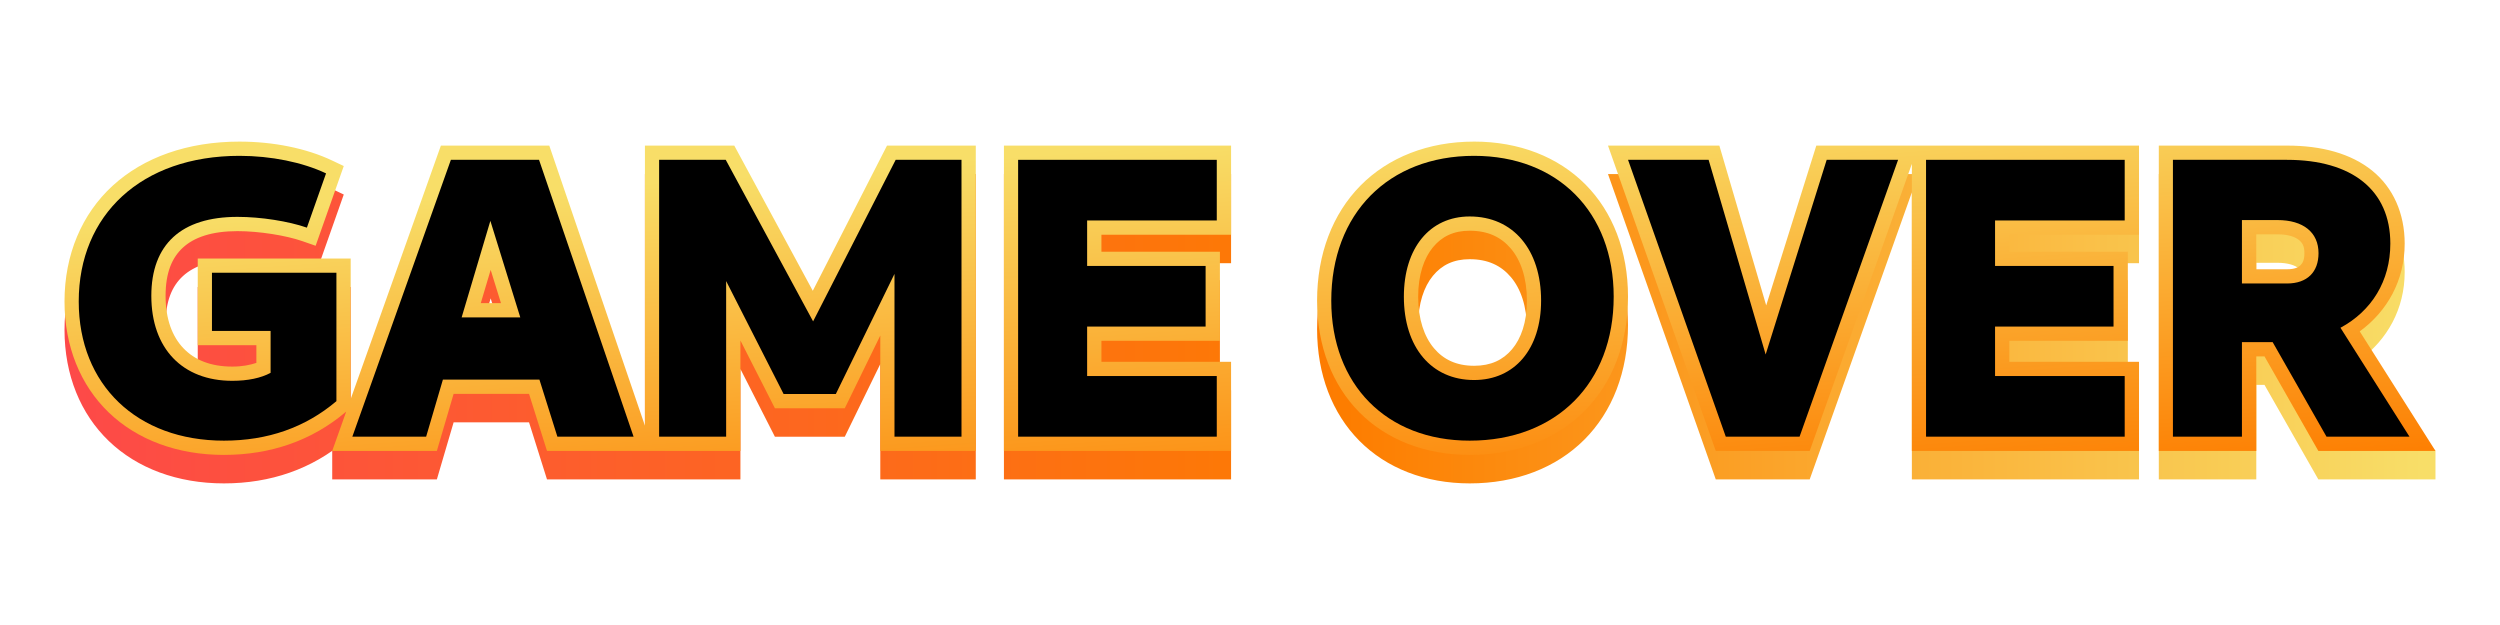
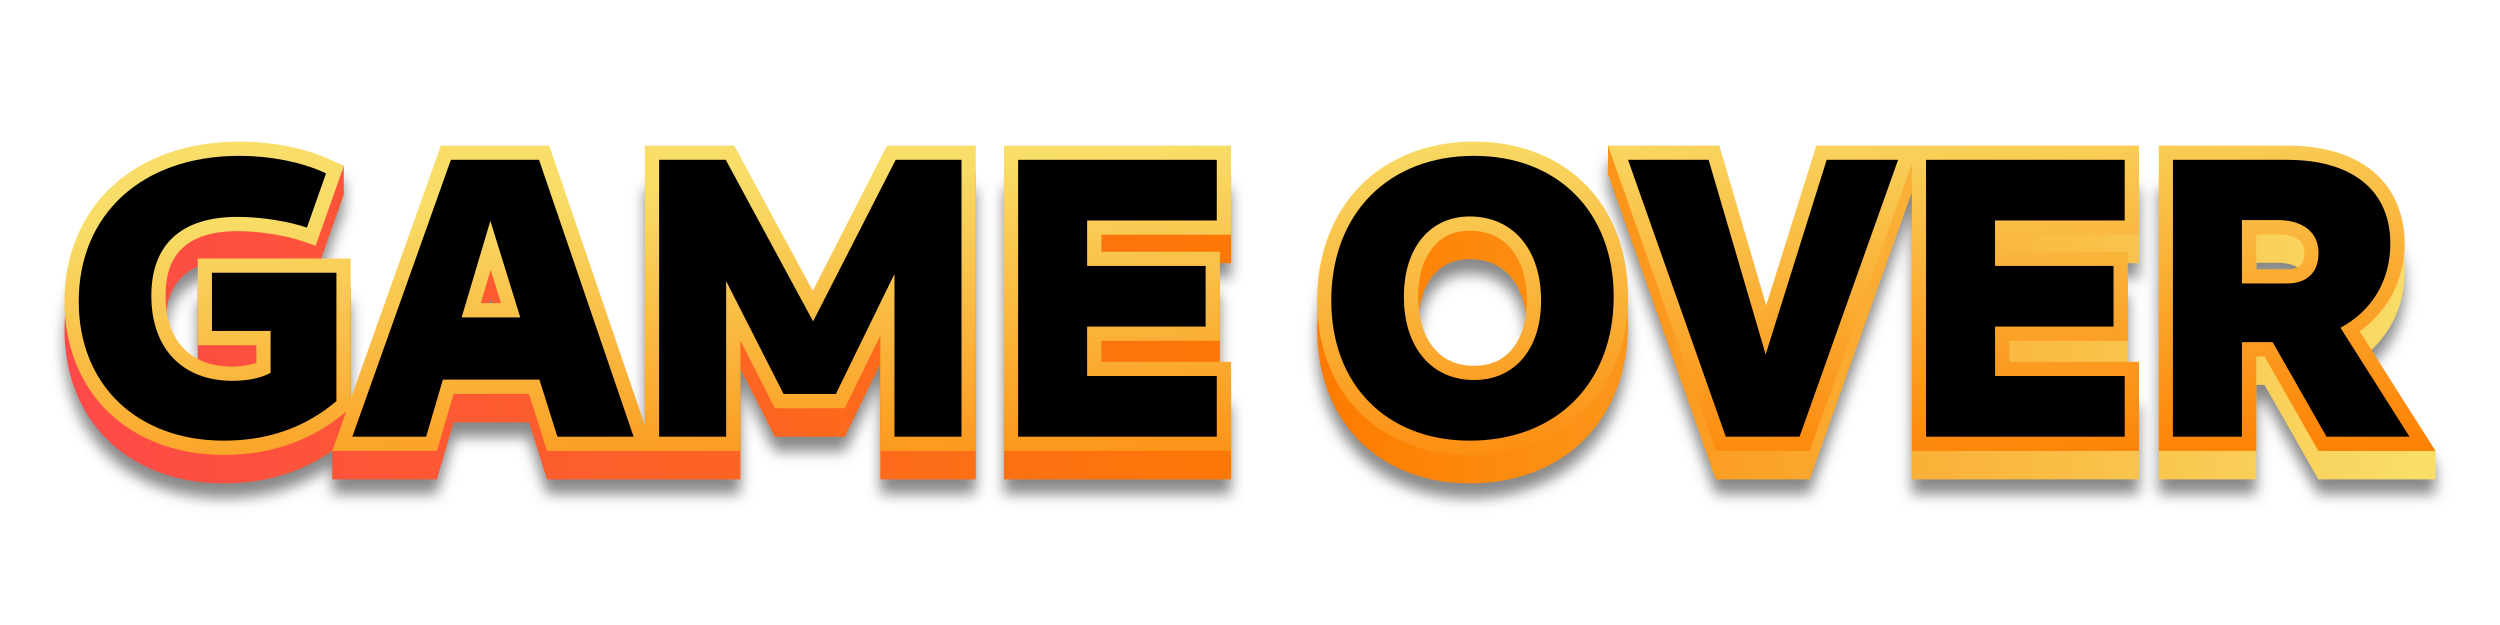
<svg xmlns="http://www.w3.org/2000/svg" width="2048" height="512" version="1.1" viewBox="0 0 541.88 135.47">
  <defs>
-     <clipPath id="j">
-       <rect width="384" height="384" />
-     </clipPath>
    <linearGradient id="b" x1="1344.2" x2="1323.6" y1="406.61" y2="122.49" gradientTransform="matrix(.30868 0 0 .30868 -156.26 -6.3122)" gradientUnits="userSpaceOnUse">
      <stop stop-color="#fd7d00" offset="0" />
      <stop stop-color="#f8de68" offset="1" />
    </linearGradient>
    <linearGradient id="a" x1="547.85" x2="2207.8" y1="226.81" y2="226.81" gradientTransform="matrix(.30868 0 0 .30868 -156.26 -.13849)" gradientUnits="userSpaceOnUse">
      <stop stop-color="#fd4949" offset="0" />
      <stop stop-color="#fd7d00" offset=".544" />
      <stop stop-color="#f8de68" offset="1" />
    </linearGradient>
+     <filter id="c" x="-.007" y="-.048" width="1.014" height="1.096" style="color-interpolation-filters:sRGB">
+       <feGaussianBlur stdDeviation="1.468" />
+     </filter>
  </defs>
-   <path d="m51.914 36.866c-11.254 0-20.781 3.415-27.485 9.556-6.704 6.142-10.447 14.966-10.447 25.092 0 9.755 3.471 18.198 9.618 24.092 6.146 5.894 14.856 9.171 24.941 9.171 10.129 0 19.087-3.12 26.377-9.289l0.127-0.107-3.036 2.357v6.174h22.681l3.632-12.364h16.349l3.892 12.364h41.927v-23.934l7.472 14.684h15.146l7.697-15.759v25.01h20.699v-66.18h-19.243l-16.087 31.472-17.017-31.472h-19.368v59.474l-20.731-59.474h-23.495l-19.551 54.932v-30.461h-33.151v18.796h12.71v3.835c-1.396 0.452-3.069 0.799-5.213 0.799-4.737 0-8.196-1.46-10.598-3.974-2.402-2.513-3.869-6.258-3.869-11.357 0-4.979 1.352-8.252 3.766-10.468 2.414-2.215 6.232-3.564 11.824-3.564 4.718 0 10.544 0.949 14.032 2.162l2.903 1.01 6.097-17.281-2.513-1.191c-5.654-2.683-12.839-4.104-20.086-4.104zm267.61 0c-9.989 0-18.611 3.426-24.646 9.545s-9.397 14.831-9.397 24.93c0 9.8 3.277 18.254 9.151 24.188 5.874 5.934 14.257 9.248 23.942 9.248 10.064 0 18.742-3.391 24.825-9.475 6.083-6.083 9.474-14.763 9.474-24.827 0-9.845-3.299-18.342-9.216-24.308-5.918-5.966-14.363-9.302-24.133-9.302zm-101.92 0.866v66.18h49.234v-19.316h-28.102v-4.548h25.682v-19.316h-25.682v-3.685h28.102v-19.316zm130.93 0 23.363 66.18h20.357l22.146-62.217v62.217h49.234v-19.316h-28.102v-4.548h25.68v-19.316h-25.68v-3.685h28.102v-19.316h-69.944l-10.862 34.644-10.154-34.644zm119.39 0v66.18h21.132v-20.491h1.777l11.673 20.491h25.389v-6.174l-16.418-19.736c5.973-4.357 9.743-11.06 9.743-19.026 0-6.53-2.498-12.151-7.062-15.827-4.563-3.676-10.891-5.416-18.418-5.416zm-149.35 18.452c3.929 0 6.798 1.377 8.916 3.878 2.119 2.501 3.472 6.308 3.472 11.279 0 4.67-1.268 8.216-3.226 10.534-1.958 2.317-4.589 3.584-8.212 3.584-3.837 0-6.641-1.351-8.719-3.819-2.078-2.468-3.413-6.234-3.413-11.165 0-4.726 1.262-8.34 3.19-10.687 1.928-2.347 4.481-3.605 7.991-3.605zm170.48 0.777h4.61c2.319 0 3.812 0.565 4.619 1.217 0.806 0.652 1.201 1.377 1.201 2.873 0 1.419-0.361 2.138-0.839 2.607-0.478 0.469-1.286 0.877-2.905 0.877h-6.686zm-382.7 7.71 2.235 7.214h-4.382z" style="color-rendering:auto;color:#000000;dominant-baseline:auto;fill:url(#a);font-feature-settings:normal;font-variant-alternates:normal;font-variant-caps:normal;font-variant-ligatures:normal;font-variant-numeric:normal;font-variant-position:normal;image-rendering:auto;isolation:auto;mix-blend-mode:normal;shape-padding:0;shape-rendering:auto;solid-color:#000000;text-decoration-color:#000000;text-decoration-line:none;text-decoration-style:solid;text-indent:0;text-orientation:mixed;text-transform:none;white-space:normal" />
-   <path d="m51.914 30.692c-11.254 0-20.781 3.415-27.485 9.556-6.704 6.142-10.447 14.966-10.447 25.092 0 9.755 3.471 18.198 9.618 24.092 6.146 5.893 14.856 9.171 24.941 9.171 10.129 0 19.087-3.12 26.377-9.289l0.127-0.107-3.036 8.531h22.681l3.632-12.364h16.349l3.892 12.364h41.927v-23.934l7.472 14.684h15.146l7.697-15.759v25.01h20.699v-66.18h-19.243l-16.087 31.472-17.017-31.472h-19.368v60.709l-20.731-60.709h-23.495l-19.551 54.932v-30.461h-33.151v18.796h12.71v3.835c-1.396 0.452-3.069 0.799-5.213 0.799-4.737 0-8.196-1.46-10.598-3.974-2.402-2.513-3.869-6.258-3.869-11.357 0-4.979 1.352-8.252 3.766-10.467 2.414-2.215 6.232-3.564 11.824-3.564 4.718 0 10.544 0.949 14.032 2.162l2.903 1.01 6.097-17.281-2.513-1.191c-5.654-2.683-12.839-4.104-20.086-4.104zm267.61 0c-9.989 0-18.611 3.426-24.646 9.545-6.035 6.119-9.397 14.831-9.397 24.93 0 9.8 3.277 18.254 9.151 24.188 5.874 5.934 14.257 9.248 23.942 9.248 10.064 0 18.742-3.391 24.825-9.475 6.083-6.083 9.474-14.763 9.474-24.827 0-9.845-3.299-18.342-9.216-24.308-5.918-5.966-14.363-9.302-24.133-9.302zm-101.92 0.866v66.18h49.234v-19.316h-28.102v-4.548h25.682v-19.316h-25.682v-3.685h28.102v-19.316zm130.93 0 23.363 66.18h20.357l22.146-62.217v62.217h49.234v-19.316h-28.102v-4.548h25.68v-19.316h-25.68v-3.685h28.102v-19.316h-69.944l-10.862 34.644-10.154-34.644zm119.39 0v66.18h21.132v-20.491h1.777l11.673 20.491h25.389l-16.418-25.91c5.973-4.357 9.743-11.06 9.743-19.026 0-6.53-2.498-12.151-7.062-15.827-4.563-3.676-10.891-5.416-18.418-5.416zm-149.35 18.452c3.929 0 6.798 1.377 8.916 3.878 2.119 2.501 3.472 6.308 3.472 11.279 0 4.67-1.268 8.216-3.226 10.534-1.958 2.318-4.589 3.584-8.212 3.584-3.837 0-6.641-1.351-8.719-3.819s-3.413-6.234-3.413-11.165c0-4.726 1.262-8.34 3.19-10.687 1.928-2.347 4.481-3.605 7.991-3.605zm170.48 0.777h4.61c2.319 0 3.812 0.565 4.619 1.217 0.806 0.652 1.201 1.377 1.201 2.873 0 1.419-0.361 2.138-0.839 2.607-0.478 0.469-1.286 0.877-2.905 0.877h-6.686zm-382.7 7.71 2.235 7.214h-4.382z" style="color-rendering:auto;color:#000000;dominant-baseline:auto;fill:url(#b);font-feature-settings:normal;font-variant-alternates:normal;font-variant-caps:normal;font-variant-ligatures:normal;font-variant-numeric:normal;font-variant-position:normal;image-rendering:auto;isolation:auto;mix-blend-mode:normal;shape-padding:0;shape-rendering:auto;solid-color:#000000;text-decoration-color:#000000;text-decoration-line:none;text-decoration-style:solid;text-indent:0;text-orientation:mixed;text-transform:none;white-space:normal" />
+   <path d="m51.914 40.041c-11.254 0-20.781 3.415-27.485 9.556-6.704 6.142-10.447 14.966-10.447 25.092 0 9.755 3.471 18.198 9.618 24.092 6.146 5.894 14.856 9.171 24.941 9.171 10.129 0 19.087-3.12 26.377-9.289l0.127-0.107-3.036 2.357v6.174h22.681l3.632-12.364h16.349l3.892 12.364h41.927v-23.934l7.472 14.684h15.146l7.697-15.759v25.01h20.699v-66.18h-19.243l-16.087 31.472-17.017-31.472h-19.368v59.474l-20.731-59.474h-23.495l-19.551 54.932v-30.461h-33.151v18.796h12.71v3.835c-1.396 0.452-3.069 0.799-5.213 0.799-4.737 0-8.196-1.46-10.598-3.974-2.402-2.513-3.869-6.258-3.869-11.357 0-4.979 1.352-8.252 3.766-10.468 2.414-2.215 6.232-3.564 11.824-3.564 4.718 0 10.544 0.949 14.032 2.162l2.903 1.01 6.097-17.281v-6.173c-5.654-2.683-15.352 0.878-22.599 0.878zm267.61 0c-9.989 0-18.611 3.426-24.646 9.545s-9.397 14.831-9.397 24.93c0 9.8 3.277 18.254 9.151 24.188 5.874 5.934 14.257 9.248 23.942 9.248 10.064 0 18.742-3.391 24.825-9.475 6.083-6.083 9.474-14.763 9.474-24.827 0-9.845-3.299-18.342-9.216-24.308-5.918-5.966-14.363-9.302-24.133-9.302zm-101.92 0.866v66.18h49.234v-19.316h-28.102v-4.548h25.682v-19.316h-25.682v-3.685h28.102v-19.316zm130.93 0 23.363 66.18h20.357l22.146-62.217v62.217h49.234v-19.316h-28.102v-4.548h25.68v-19.316h-25.68v-3.685h28.102v-19.316l-48.862-3.095-21.082 3.095-10.862 34.644-10.154-34.644-24.14-6.173zm119.39 0v66.18h21.132v-20.491h1.777l11.673 20.491h25.389v-6.174l-16.418-19.736c5.973-4.357 9.743-11.06 9.743-19.026 0-6.53-2.498-12.151-7.062-15.827-4.563-3.676-10.891-5.416-18.418-5.416zm-149.35 18.452c3.929 0 6.798 1.377 8.916 3.878 2.119 2.501 3.472 6.308 3.472 11.279 0 4.67-1.268 8.216-3.226 10.534-1.958 2.317-4.589 3.584-8.212 3.584-3.837 0-6.641-1.351-8.719-3.819-2.078-2.468-3.413-6.234-3.413-11.165 0-4.726 1.262-8.34 3.19-10.687s4.481-3.605 7.991-3.605zm170.48 0.777h4.61c2.319 0 3.812 0.565 4.619 1.217 0.806 0.652 1.201 1.377 1.201 2.873 0 1.419-0.361 2.138-0.839 2.607s-1.286 0.877-2.905 0.877h-6.686zm-382.7 7.71 2.235 7.214h-4.382z" style="color-rendering:auto;color:#000000;dominant-baseline:auto;fill:#121212;filter:url(#c);font-feature-settings:normal;font-variant-alternates:normal;font-variant-caps:normal;font-variant-ligatures:normal;font-variant-numeric:normal;font-variant-position:normal;image-rendering:auto;isolation:auto;mix-blend-mode:normal;opacity:.5;shape-padding:0;shape-rendering:auto;solid-color:#000000;text-decoration-color:#000000;text-decoration-line:none;text-decoration-style:solid;text-indent:0;text-orientation:mixed;text-transform:none;white-space:normal" />
+   <path d="m51.914 36.866c-11.254 0-20.781 3.415-27.485 9.556-6.704 6.142-10.447 14.966-10.447 25.092 0 9.755 3.471 18.198 9.618 24.092 6.146 5.894 14.856 9.171 24.941 9.171 10.129 0 19.087-3.12 26.377-9.289l0.127-0.107-3.036 2.357v6.174h22.681l3.632-12.364h16.349l3.892 12.364h41.927v-23.934l7.472 14.684h15.146l7.697-15.759v25.01h20.699v-66.18h-19.243l-16.087 31.472-17.017-31.472h-19.368v59.474l-20.731-59.474h-23.495l-19.551 54.932v-30.461h-33.151v18.796h12.71v3.835c-1.396 0.452-3.069 0.799-5.213 0.799-4.737 0-8.196-1.46-10.598-3.974-2.402-2.513-3.869-6.258-3.869-11.357 0-4.979 1.352-8.252 3.766-10.468 2.414-2.215 6.232-3.564 11.824-3.564 4.718 0 10.544 0.949 14.032 2.162l2.903 1.01 6.097-17.281v-6.173c-5.654-2.683-15.352 0.878-22.599 0.878zm267.61 0c-9.989 0-18.611 3.426-24.646 9.545s-9.397 14.831-9.397 24.93c0 9.8 3.277 18.254 9.151 24.188 5.874 5.934 14.257 9.248 23.942 9.248 10.064 0 18.742-3.391 24.825-9.475 6.083-6.083 9.474-14.763 9.474-24.827 0-9.845-3.299-18.342-9.216-24.308-5.918-5.966-14.363-9.302-24.133-9.302zm-101.92 0.866v66.18h49.234v-19.316h-28.102v-4.548h25.682v-19.316h-25.682v-3.685h28.102v-19.316zm130.93 0 23.363 66.18h20.357l22.146-62.217v62.217h49.234v-19.316h-28.102v-4.548h25.68v-19.316h-25.68v-3.685h28.102v-19.316l-48.862-3.095-21.082 3.095-10.862 34.644-10.154-34.644-24.14-6.173zm119.39 0v66.18h21.132v-20.491h1.777l11.673 20.491h25.389v-6.174l-16.418-19.736c5.973-4.357 9.743-11.06 9.743-19.026 0-6.53-2.498-12.151-7.062-15.827-4.563-3.676-10.891-5.416-18.418-5.416zm-149.35 18.452c3.929 0 6.798 1.377 8.916 3.878 2.119 2.501 3.472 6.308 3.472 11.279 0 4.67-1.268 8.216-3.226 10.534-1.958 2.317-4.589 3.584-8.212 3.584-3.837 0-6.641-1.351-8.719-3.819-2.078-2.468-3.413-6.234-3.413-11.165 0-4.726 1.262-8.34 3.19-10.687s4.481-3.605 7.991-3.605zm170.48 0.777h4.61c2.319 0 3.812 0.565 4.619 1.217 0.806 0.652 1.201 1.377 1.201 2.873 0 1.419-0.361 2.138-0.839 2.607s-1.286 0.877-2.905 0.877h-6.686zm-382.7 7.71 2.235 7.214h-4.382z" style="color-rendering:auto;color:#000000;dominant-baseline:auto;fill:url(#a);font-feature-settings:normal;font-variant-alternates:normal;font-variant-caps:normal;font-variant-ligatures:normal;font-variant-numeric:normal;font-variant-position:normal;image-rendering:auto;isolation:auto;mix-blend-mode:normal;shape-padding:0;shape-rendering:auto;solid-color:#000000;text-decoration-color:#000000;text-decoration-line:none;text-decoration-style:solid;text-indent:0;text-orientation:mixed;text-transform:none;white-space:normal" />
+   <path d="m51.914 30.692c-11.254 0-20.781 3.415-27.485 9.556-6.704 6.142-10.447 14.966-10.447 25.092 0 9.755 3.471 18.198 9.618 24.092 6.146 5.893 14.856 9.171 24.941 9.171 10.129 0 19.087-3.12 26.377-9.289l0.127-0.107-3.036 8.531h22.681l3.632-12.364h16.349l3.892 12.364h41.927v-23.934l7.472 14.684h15.146l7.697-15.759v25.01h20.699v-66.18h-19.243l-16.087 31.472-17.017-31.472h-19.368v60.709l-20.731-60.709h-23.495l-19.551 54.932v-30.461h-33.151v18.796h12.71v3.835c-1.396 0.452-3.069 0.799-5.213 0.799-4.737 0-8.196-1.46-10.598-3.974-2.402-2.513-3.869-6.258-3.869-11.357 0-4.979 1.352-8.252 3.766-10.467 2.414-2.215 6.232-3.564 11.824-3.564 4.718 0 10.544 0.949 14.032 2.162l2.903 1.01 6.097-17.281-2.513-1.191c-5.654-2.683-12.839-4.104-20.086-4.104zm267.61 0c-9.989 0-18.611 3.426-24.646 9.545s-9.397 14.831-9.397 24.93c0 9.8 3.277 18.254 9.151 24.188 5.874 5.934 14.257 9.248 23.942 9.248 10.064 0 18.742-3.391 24.825-9.475 6.083-6.083 9.474-14.763 9.474-24.827 0-9.845-3.299-18.342-9.216-24.308-5.918-5.966-14.363-9.302-24.133-9.302zm-101.92 0.866v66.18h49.234v-19.316h-28.102v-4.548h25.682v-19.316h-25.682v-3.685h28.102v-19.316zm130.93 0 23.363 66.18h20.357l22.146-62.217v62.217h49.234v-19.316h-28.102v-4.548h25.68v-19.316h-25.68v-3.685h28.102v-19.316h-69.944l-10.862 34.644-10.154-34.644zm119.39 0v66.18h21.132v-20.491h1.777l11.673 20.491h25.389l-16.418-25.91c5.973-4.357 9.743-11.06 9.743-19.026 0-6.53-2.498-12.151-7.062-15.827-4.563-3.676-10.891-5.416-18.418-5.416zm-149.35 18.452c3.929 0 6.798 1.377 8.916 3.878 2.119 2.501 3.472 6.308 3.472 11.279 0 4.67-1.268 8.216-3.226 10.534-1.958 2.318-4.589 3.584-8.212 3.584-3.837 0-6.641-1.351-8.719-3.819s-3.413-6.234-3.413-11.165c0-4.726 1.262-8.34 3.19-10.687s4.481-3.605 7.991-3.605zm170.48 0.777h4.61c2.319 0 3.812 0.565 4.619 1.217 0.806 0.652 1.201 1.377 1.201 2.873 0 1.419-0.361 2.138-0.839 2.607-0.478 0.469-1.286 0.877-2.905 0.877h-6.686zm-382.7 7.71 2.235 7.214h-4.382z" style="color-rendering:auto;color:#000000;dominant-baseline:auto;fill:url(#b);font-feature-settings:normal;font-variant-alternates:normal;font-variant-caps:normal;font-variant-ligatures:normal;font-variant-numeric:normal;font-variant-position:normal;image-rendering:auto;isolation:auto;mix-blend-mode:normal;shape-padding:0;shape-rendering:auto;solid-color:#000000;text-decoration-color:#000000;text-decoration-line:none;text-decoration-style:solid;text-indent:0;text-orientation:mixed;text-transform:none;white-space:normal" />
  <g transform="matrix(1.1666 0 0 1.1666 -156.26 -6.3122)" aria-label="GAME OVER">
    <path d="m175.55 87.283c8.153 0 15.119-2.446 20.9-7.337v-23.865h-23.124v10.821h10.895v7.782c-1.779 0.963-4.225 1.482-7.115 1.482-9.264 0-15.045-6.003-15.045-15.786 0-9.561 5.559-14.675 16.009-14.675 4.373 0 9.487 0.815 12.896 2.001l3.558-10.08c-4.373-2.075-10.228-3.261-16.083-3.261-18.232 0-29.868 10.969-29.868 27.052 0 15.49 10.821 25.866 26.978 25.866z" style="stroke-width:.227" />
    <path d="m199.41 86.542h13.711l3.113-10.598h17.936l3.335 10.598h14.156l-17.565-51.436h-16.379zm20.307-22.16 5.336-17.936 5.559 17.936z" style="stroke-width:.227" />
    <path d="m256.41 86.542h12.451v-28.905l10.673 20.974h9.709l10.895-22.309v30.239h12.451v-51.436h-12.229l-15.342 30.016-16.231-30.016h-12.377z" style="stroke-width:.227" />
    <path d="m323.11 86.542h36.909v-11.265h-24.087v-9.19h22.012v-11.265h-22.012v-8.449h24.087v-11.265h-36.909z" style="stroke-width:.227" />
    <path d="m407.01 87.283c16.083 0 26.755-10.673 26.755-26.755 0-15.712-10.376-26.163-25.94-26.163-15.935 0-26.533 10.747-26.533 26.904 0 15.638 10.302 26.014 25.718 26.014zm0.815-11.265c-7.93 0-13.044-6.077-13.044-15.49 0-9.042 4.817-14.897 12.229-14.897 8.079 0 13.267 6.152 13.267 15.638 0 8.968-4.892 14.749-12.451 14.749z" style="stroke-width:.227" />
    <path d="m454.59 86.542h13.711l18.306-51.436h-13.267l-11.34 36.168-10.598-36.168h-14.971z" style="stroke-width:.227" />
    <path d="m491.8 86.542h36.909v-11.265h-24.087v-9.19h22.012v-11.265h-22.012v-8.449h24.087v-11.265h-36.909z" style="stroke-width:.227" />
    <path d="m537.67 86.542h12.822v-17.565h5.707l10.006 17.565h15.416l-12.822-20.233c5.781-3.113 9.264-8.671 9.264-15.638 0-9.931-7.115-15.564-19.196-15.564h-21.197zm12.822-28.46v-11.784h6.596c4.817 0 7.634 2.298 7.634 6.152 0 3.483-2.075 5.633-5.855 5.633z" style="stroke-width:.227" />
  </g>
</svg>
